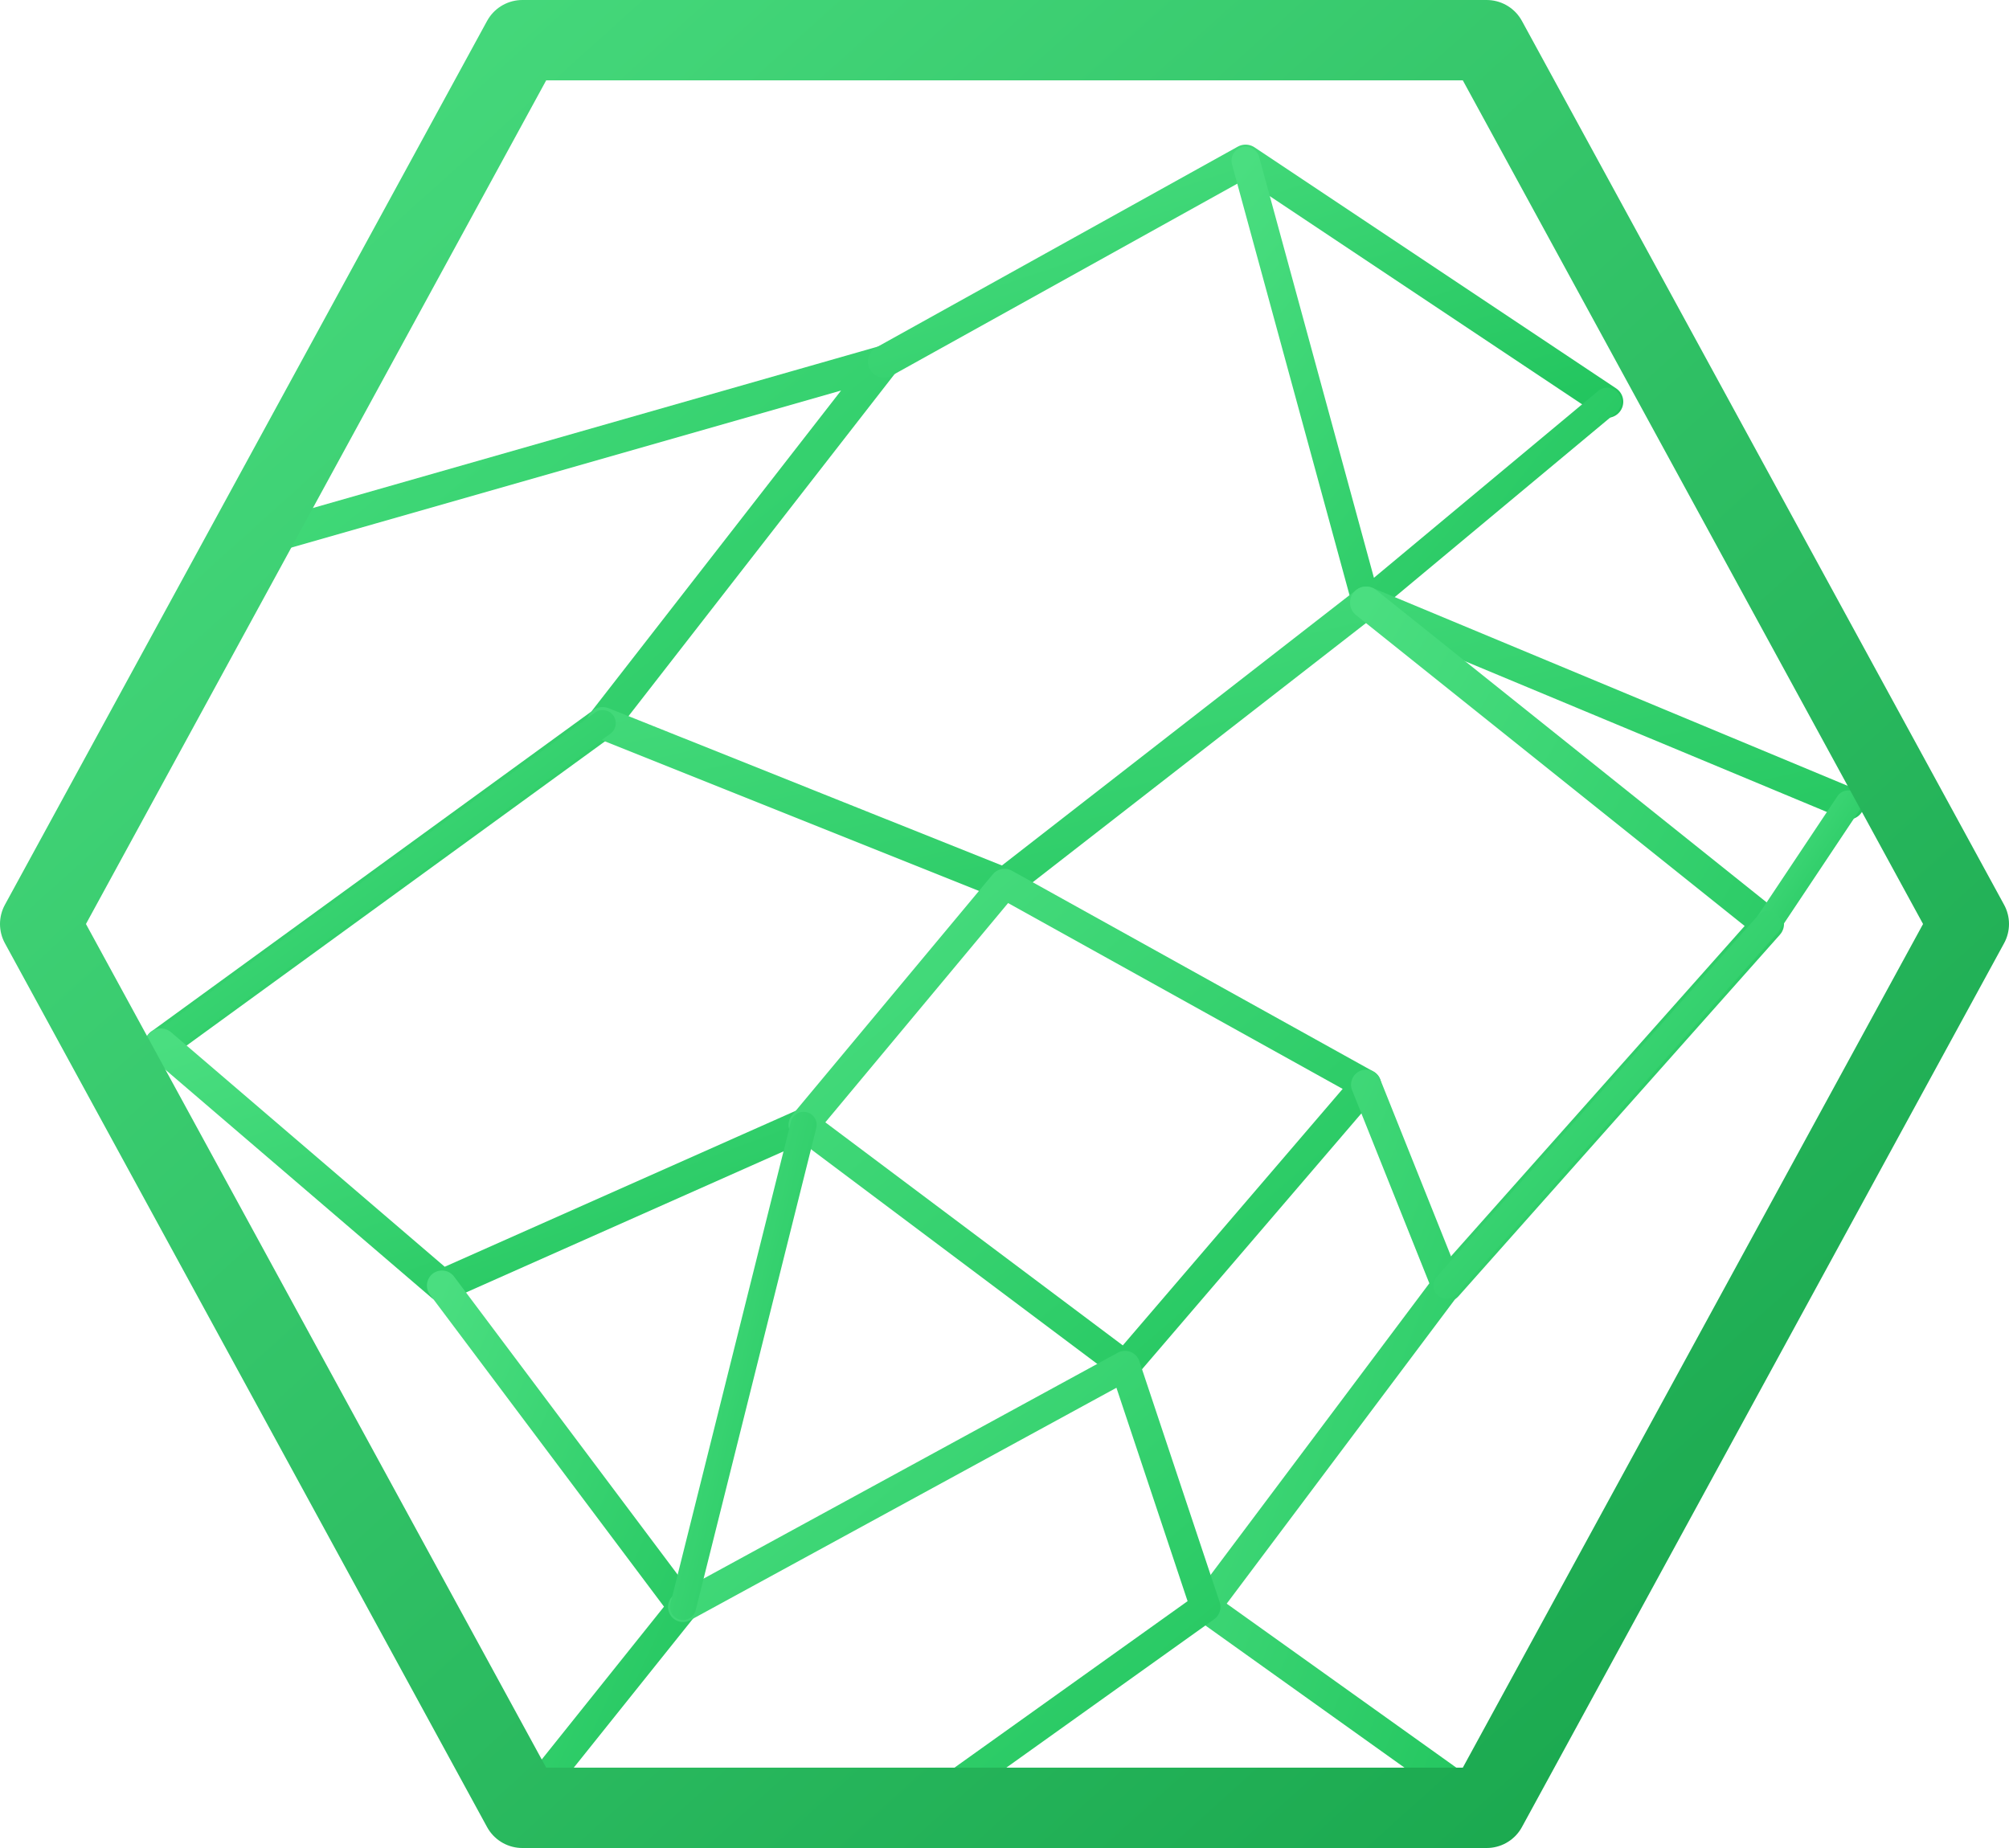
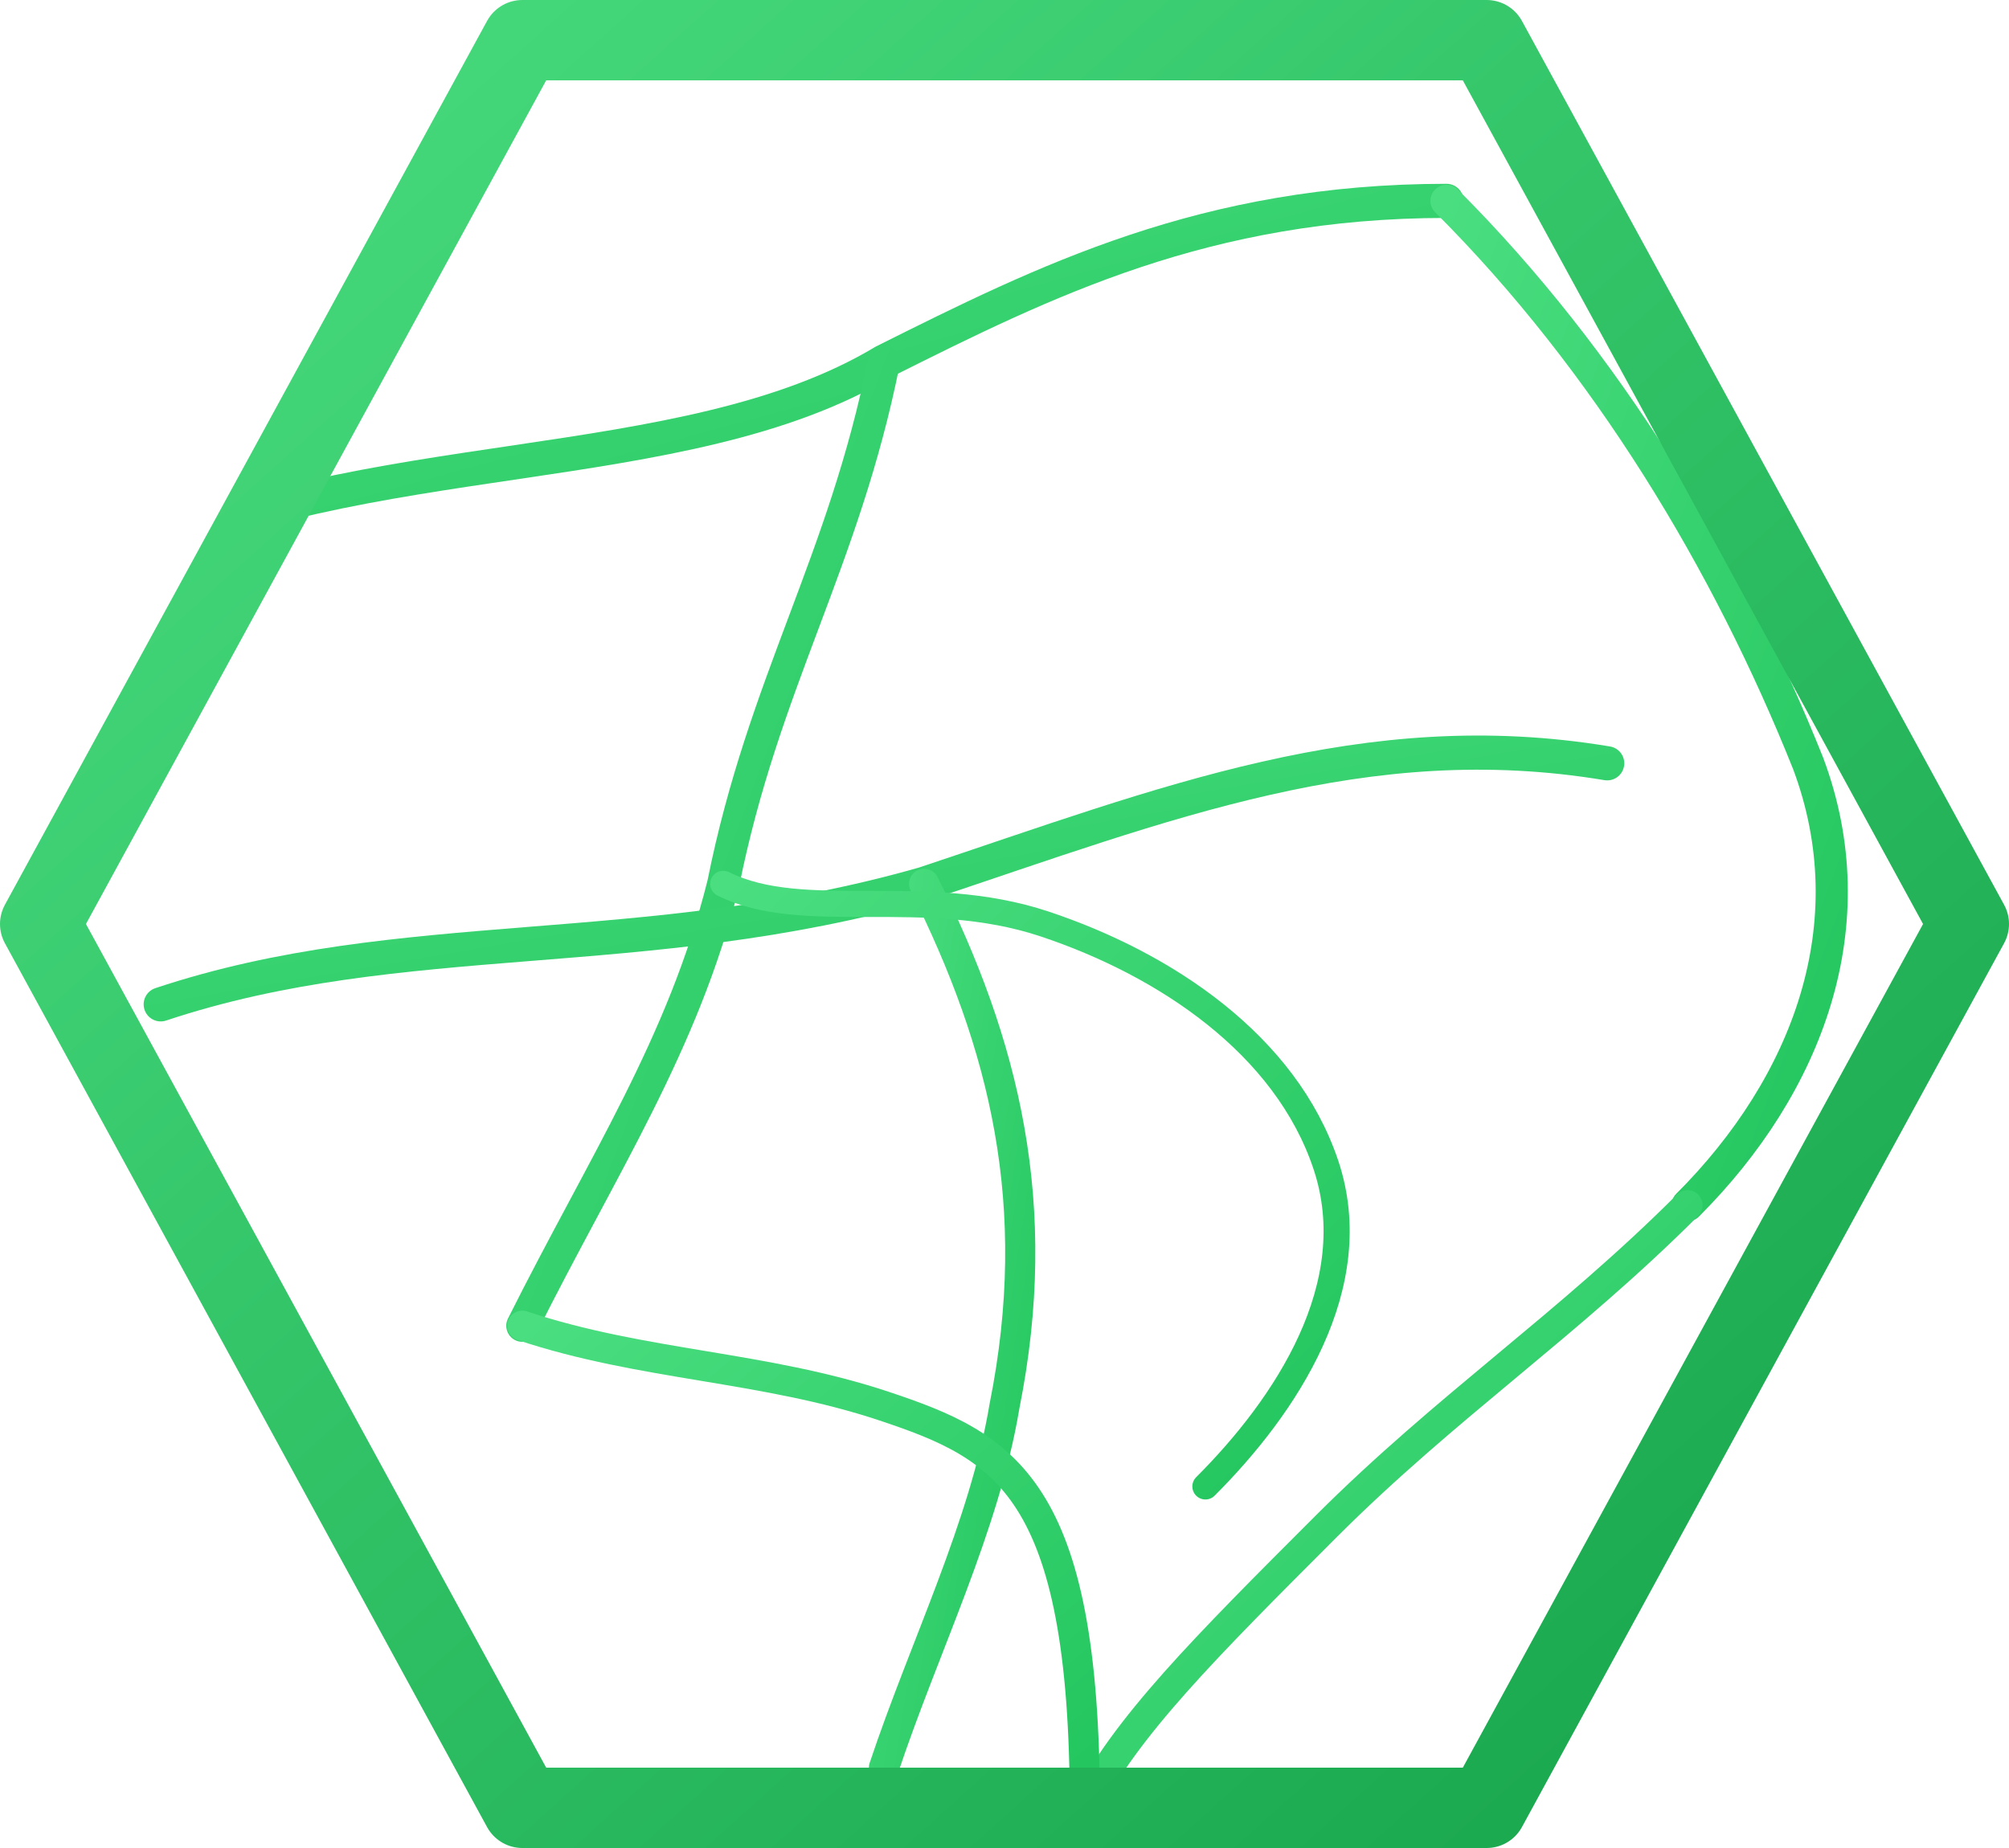
<svg xmlns="http://www.w3.org/2000/svg" viewBox="0 0 100 92" fill="none">
  <defs>
    <linearGradient id="g" x1="0%" y1="0%" x2="100%" y2="100%">
      <stop offset="0%" stop-color="#4ade80" />
      <stop offset="100%" stop-color="#16a34a" />
    </linearGradient>
    <linearGradient id="gi" x1="0%" y1="0%" x2="100%" y2="100%">
      <stop offset="0%" stop-color="#4ade80" />
      <stop offset="100%" stop-color="#22c55e" />
    </linearGradient>
    <clipPath id="c">
      <polygon points="26,2 74,2 98,46 74,90 26,90 2,46" />
    </clipPath>
  </defs>
  <g clip-path="url(#c)" stroke="url(#gi)" stroke-linecap="round" stroke-linejoin="round" fill="none">
-     <path d="M 2,30 L 44,18 L 30,36 L 8,52" stroke-width="1.6" />
-     <path d="M 44,18 L 62,8 L 80,20" stroke-width="1.6" />
-     <path d="M 62,8 L 68,30 L 80,20" stroke-width="1.4" />
-     <path d="M 30,36 L 50,44 L 68,30 L 92,40" stroke-width="1.6" />
-     <path d="M 8,52 L 30,36" stroke-width="1.3" />
-     <path d="M 8,52 L 22,64 L 40,56" stroke-width="1.6" />
-     <path d="M 50,44 L 40,56 L 56,68 L 68,54 L 50,44" stroke-width="1.5" />
-     <path d="M 68,30 L 88,46 L 72,64" stroke-width="1.6" />
-     <path d="M 88,46 L 92,40" stroke-width="1.3" />
-     <path d="M 68,54 L 72,64 L 60,80 L 74,90" stroke-width="1.5" />
-     <path d="M 72,64 L 88,46" stroke-width="1.3" />
-     <path d="M 22,64 L 34,80 L 26,90" stroke-width="1.5" />
-     <path d="M 34,80 L 56,68 L 60,80 L 46,90" stroke-width="1.5" />
-     <path d="M 40,56 L 34,80" stroke-width="1.3" />
+     <path d="M 6,28 C 18,22 34,24 44,18 C 52,14 60,10 72,10" stroke-width="1.7" />
+     <path d="M 44,18 C 42,28 38,34 36,44 C 34,52 30,58 26,66" stroke-width="1.6" />
+     <path d="M 72,10 C 80,18 86,28 90,38 C 93,46 90,54 84,60" stroke-width="1.6" />
+     <path d="M 8,50 C 20,46 32,48 46,44 C 58,40 68,36 80,38" stroke-width="1.7" />
+     <path d="M 46,44 C 50,52 52,60 50,70 C 49,76 46,82 44,88" stroke-width="1.5" />
+     <path d="M 84,60 C 78,66 72,70 66,76 C 60,82 56,86 54,90" stroke-width="1.5" />
+     <path d="M 26,66 C 32,68 38,68 44,70 C 50,72 54,74 54,90" stroke-width="1.5" />
+     <path d="M 36,44 C 40,46 46,44 52,46 C 58,48 64,52 66,58 C 68,64 64,70 60,74" stroke-width="1.3" />
  </g>
  <polygon points="26,2 74,2 98,46 74,90 26,90 2,46" fill="none" stroke="url(#g)" stroke-width="4" stroke-linejoin="round" />
</svg>
